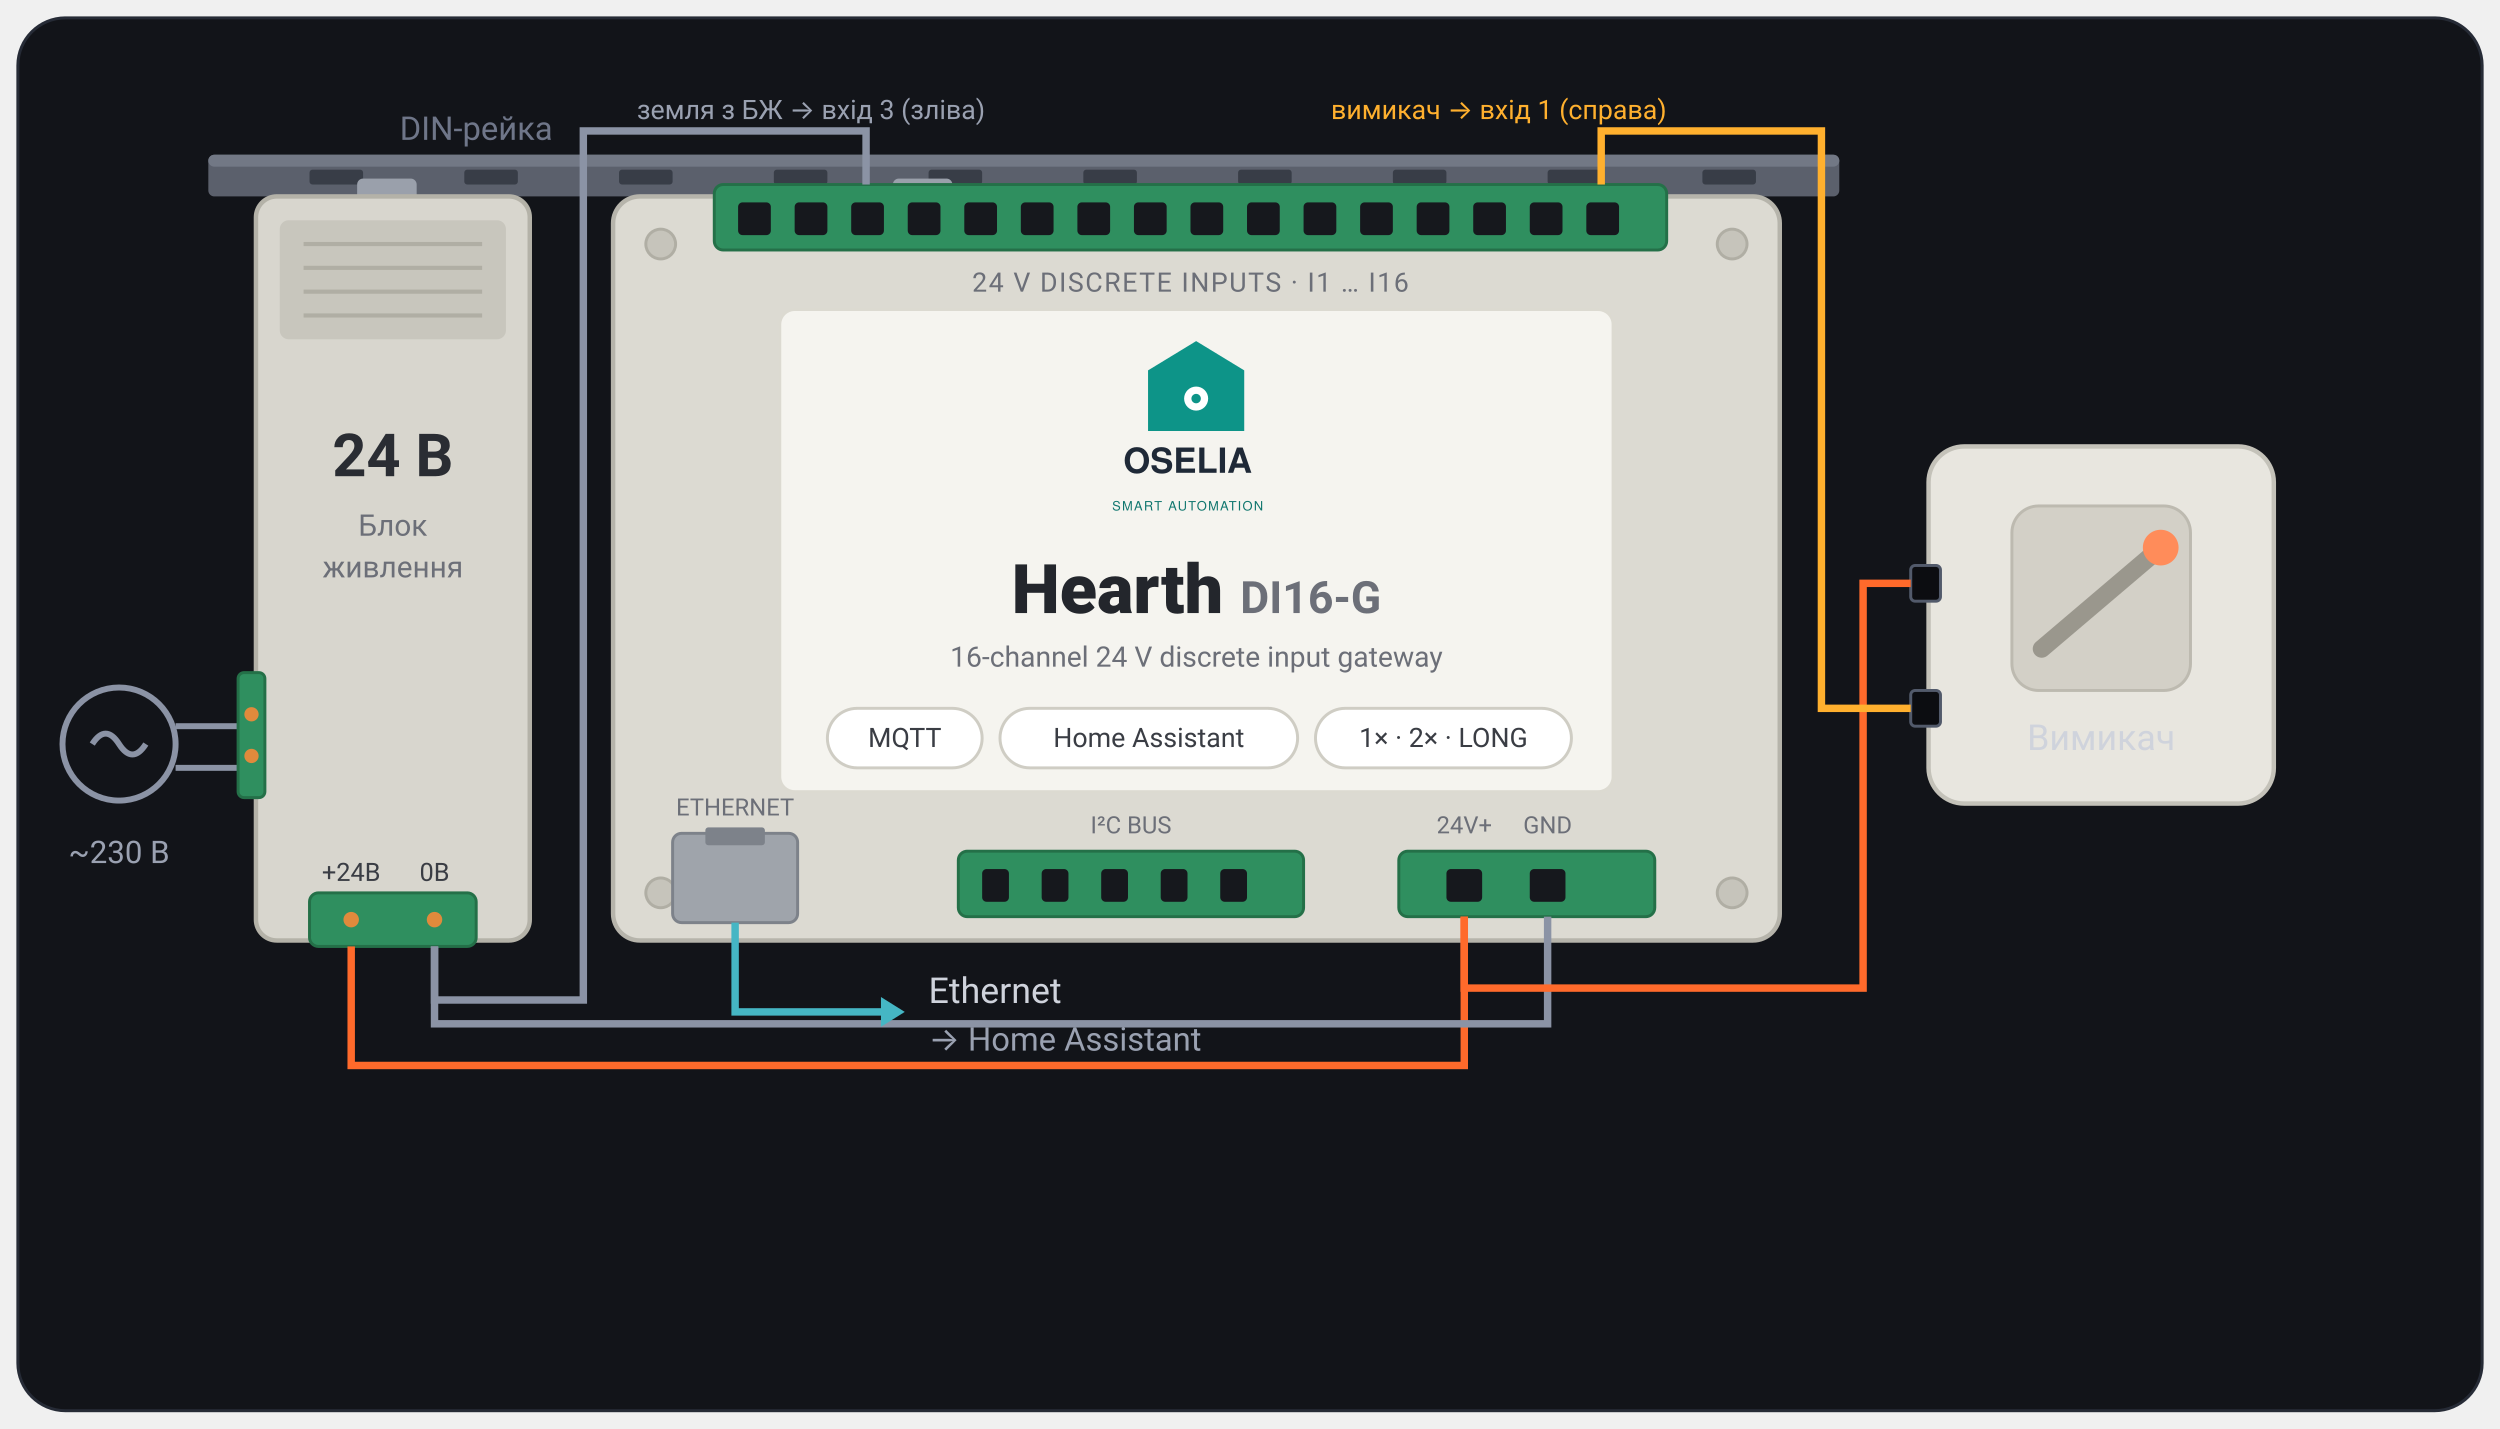
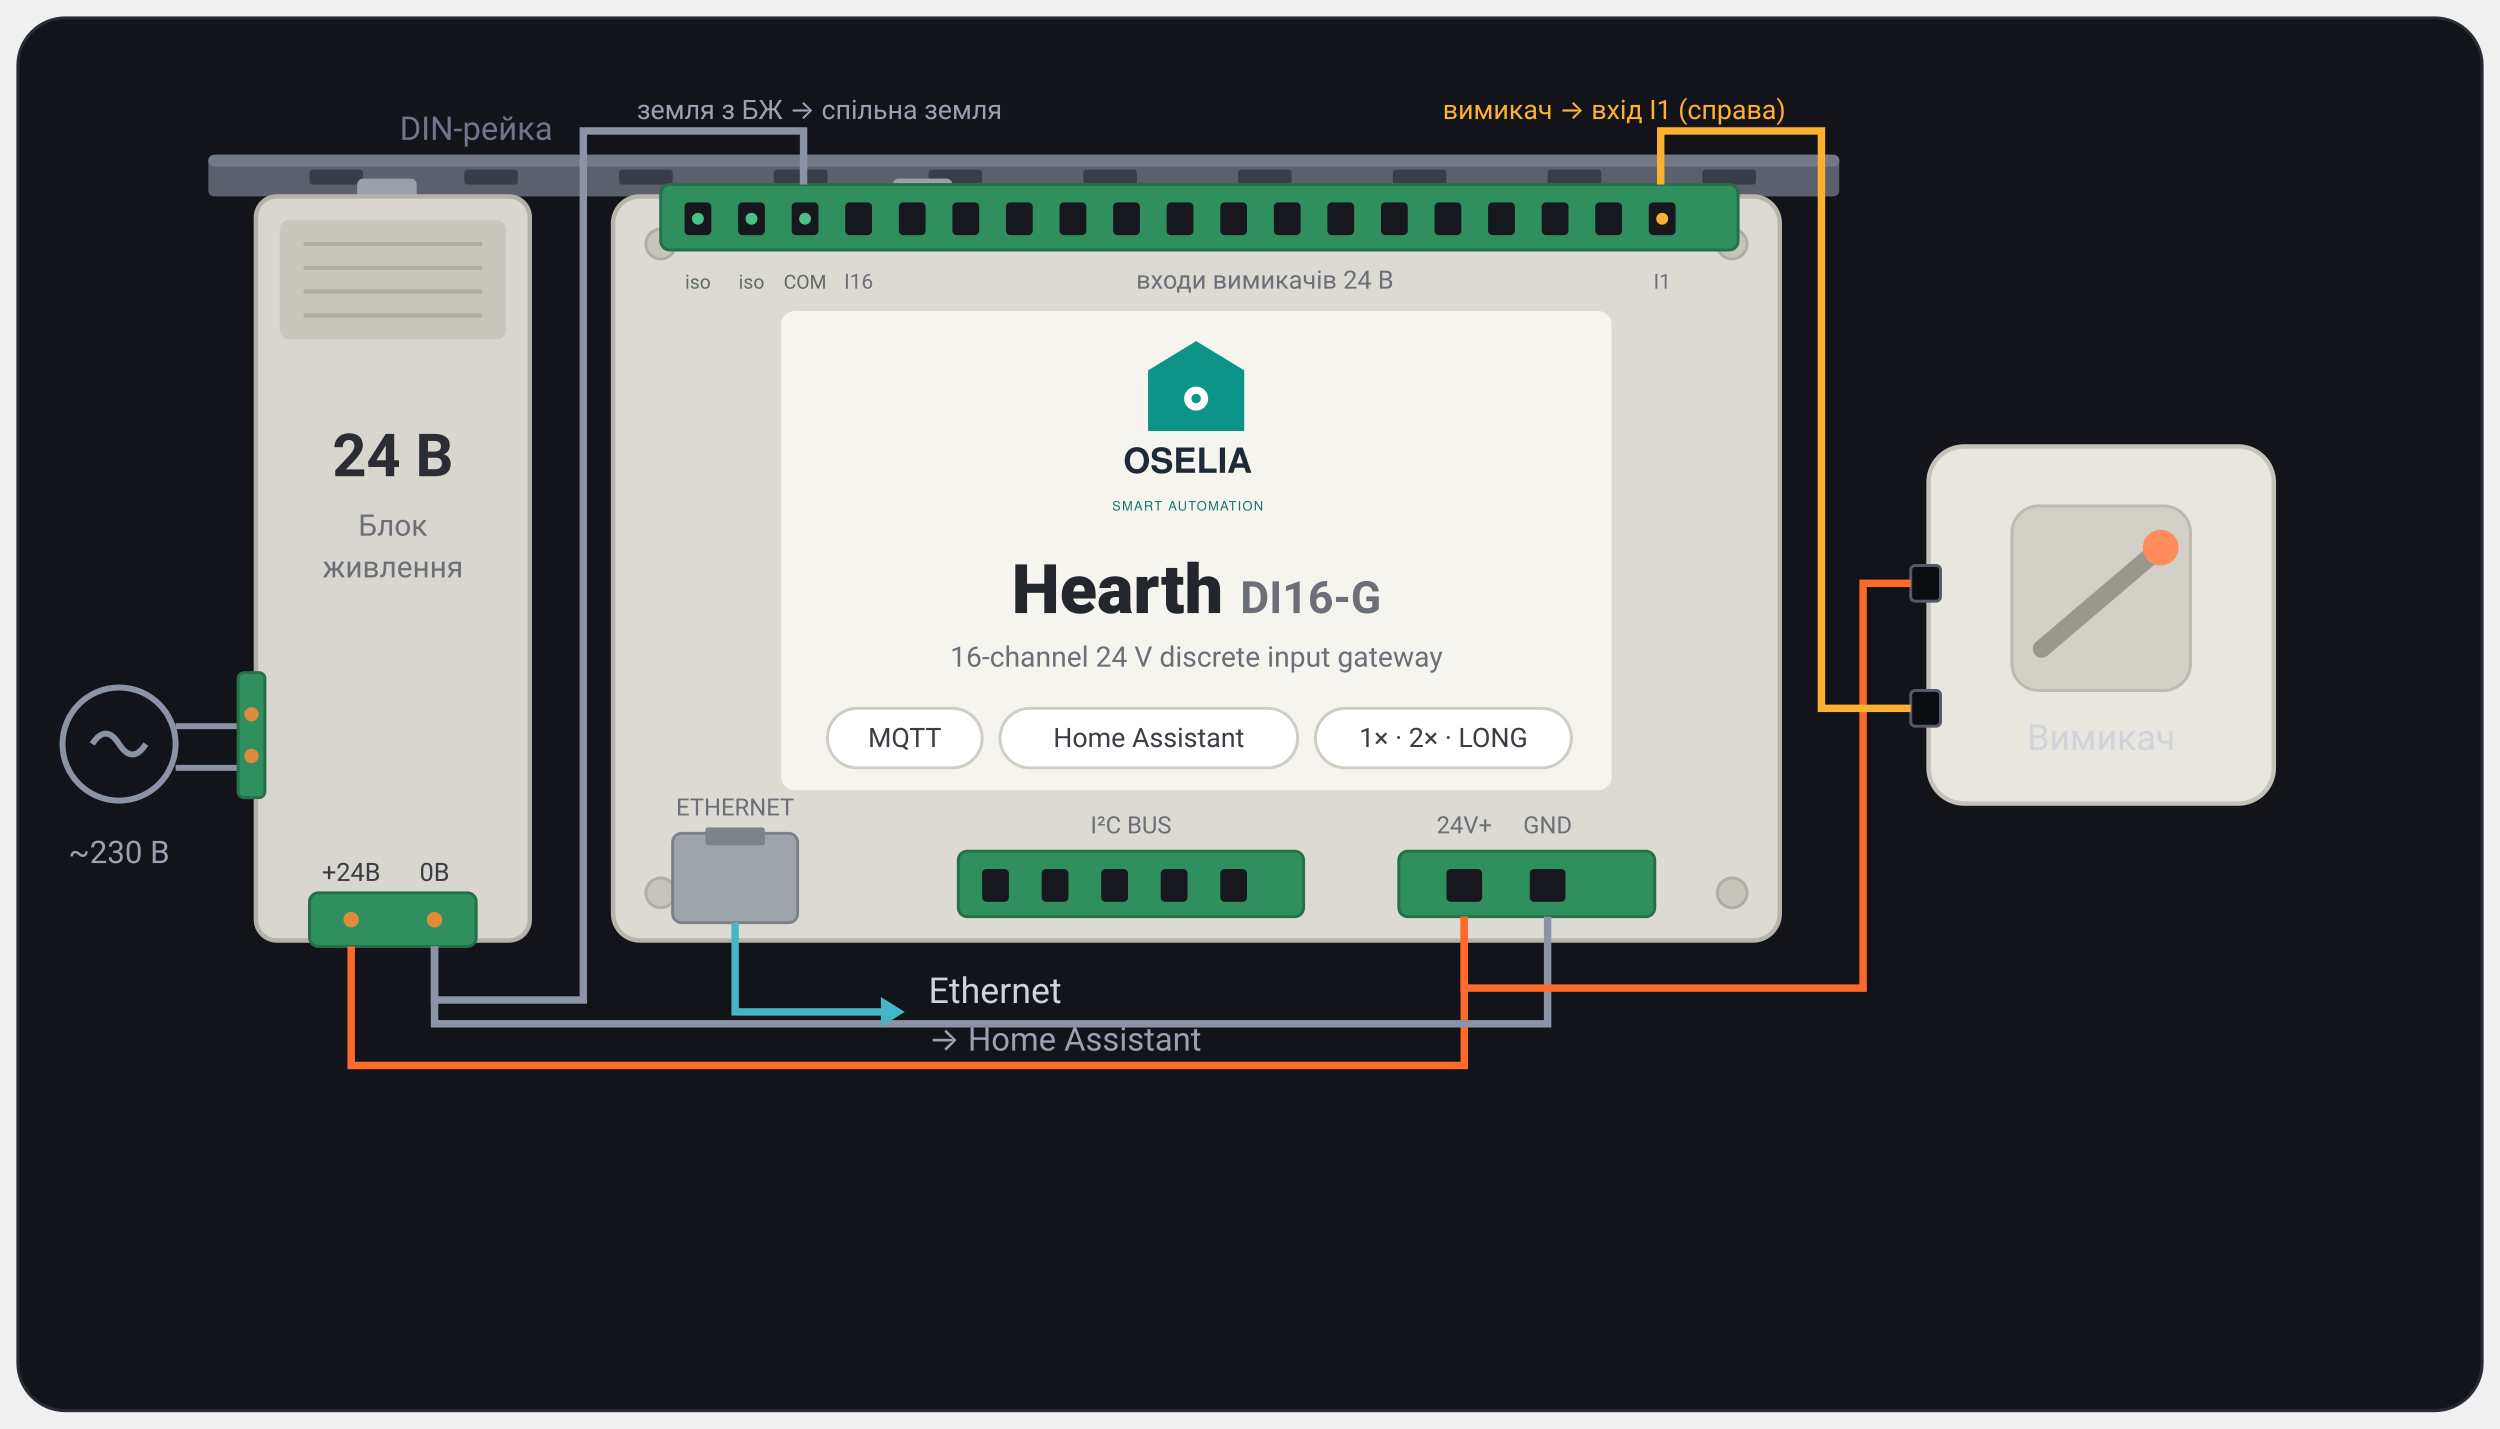
<svg xmlns="http://www.w3.org/2000/svg" viewBox="0 0 840 480" role="img" aria-label="Блок живлення 24 В, шлюз OSELIA Hearth DI16-G і вимикач на DIN-рейці" font-family="ui-sans-serif, system-ui, -apple-system, Segoe UI, Roboto, sans-serif">
  <rect x="6" y="6" width="828" height="468" rx="16" fill="#121419" stroke="#262b36" />
  <g>
    <rect x="70" y="52" width="548" height="14" rx="2" fill="#5b606c" />
    <rect x="70" y="52" width="548" height="4" rx="2" fill="#727885" />
    <g fill="#383d47">
      <rect x="104" y="57" width="18" height="5" rx="1" />
      <rect x="156" y="57" width="18" height="5" rx="1" />
      <rect x="208" y="57" width="18" height="5" rx="1" />
      <rect x="260" y="57" width="18" height="5" rx="1" />
      <rect x="312" y="57" width="18" height="5" rx="1" />
      <rect x="364" y="57" width="18" height="5" rx="1" />
      <rect x="416" y="57" width="18" height="5" rx="1" />
      <rect x="468" y="57" width="18" height="5" rx="1" />
      <rect x="520" y="57" width="18" height="5" rx="1" />
      <rect x="572" y="57" width="18" height="5" rx="1" />
    </g>
    <text x="160" y="47" font-size="11" fill="#6f7689" text-anchor="middle">DIN-рейка</text>
  </g>
  <g>
    <circle cx="40" cy="250" r="19" fill="none" stroke="#8b93a5" stroke-width="2" />
    <path d="M31 250 q4.5 -7 9 0 t9 0" fill="none" stroke="#8b93a5" stroke-width="2" />
    <text x="40" y="290" font-size="10.5" fill="#9aa1b1" text-anchor="middle">~230 В</text>
    <path d="M59 244 H82" stroke="#8b93a5" stroke-width="2" />
    <path d="M59 258 H82" stroke="#8b93a5" stroke-width="2" />
  </g>
  <g>
    <rect x="120" y="60" width="20" height="9" rx="2" fill="#9aa0ab" />
    <rect x="86" y="66" width="92" height="250" rx="7" fill="#d8d6ce" stroke="#b4b2a8" stroke-width="1.5" />
    <rect x="94" y="74" width="76" height="40" rx="3" fill="#c8c6bd" />
    <g stroke="#b0aea4" stroke-width="1.4">
      <path d="M102 82 H162" />
      <path d="M102 90 H162" />
      <path d="M102 98 H162" />
      <path d="M102 106 H162" />
    </g>
    <text x="132" y="160" font-size="20" font-weight="700" fill="#2a2d33" text-anchor="middle">24 В</text>
    <text x="132" y="180" font-size="10" fill="#6c6f78" text-anchor="middle">Блок</text>
    <text x="132" y="194" font-size="10" fill="#6c6f78" text-anchor="middle">живлення</text>
    <rect x="80" y="226" width="9" height="42" rx="2" fill="#2f8f5f" stroke="#247048" />
    <circle cx="84.5" cy="240" r="2.4" fill="#e08a3c" />
    <circle cx="84.5" cy="254" r="2.4" fill="#e08a3c" />
    <rect x="104" y="300" width="56" height="18" rx="3" fill="#2f8f5f" stroke="#247048" />
    <circle cx="118" cy="309" r="2.6" fill="#e08a3c" />
    <circle cx="146" cy="309" r="2.6" fill="#e08a3c" />
    <text x="118" y="296" font-size="8.5" fill="#3a3d44" text-anchor="middle">+24В</text>
    <text x="146" y="296" font-size="8.5" fill="#3a3d44" text-anchor="middle">0В</text>
  </g>
  <g>
    <rect x="300" y="60" width="20" height="9" rx="2" fill="#9aa0ab" />
    <rect x="206" y="66" width="392" height="250" rx="9" fill="#dcdad2" stroke="#b6b4ab" stroke-width="1.5" />
    <g fill="#c6c4bb" stroke="#b0aea4">
      <circle cx="222" cy="82" r="5" />
      <circle cx="582" cy="82" r="5" />
      <circle cx="222" cy="300" r="5" />
      <circle cx="582" cy="300" r="5" />
    </g>
-     <rect x="240" y="62" width="320" height="22" rx="3" fill="#2f8f5f" stroke="#247048" />
+     <rect x="222" y="62" width="362" height="22" rx="3" fill="#2f8f5f" stroke="#247048" />
    <g fill="#16181d">
-       <rect x="248" y="68" width="11" height="11" rx="1.5" />
-       <rect x="267" y="68" width="11" height="11" rx="1.5" />
-       <rect x="286" y="68" width="11" height="11" rx="1.5" />
-       <rect x="305" y="68" width="11" height="11" rx="1.5" />
-       <rect x="324" y="68" width="11" height="11" rx="1.5" />
-       <rect x="343" y="68" width="11" height="11" rx="1.5" />
-       <rect x="362" y="68" width="11" height="11" rx="1.5" />
-       <rect x="381" y="68" width="11" height="11" rx="1.5" />
-       <rect x="400" y="68" width="11" height="11" rx="1.5" />
-       <rect x="419" y="68" width="11" height="11" rx="1.5" />
-       <rect x="438" y="68" width="11" height="11" rx="1.5" />
-       <rect x="457" y="68" width="11" height="11" rx="1.5" />
-       <rect x="476" y="68" width="11" height="11" rx="1.5" />
-       <rect x="495" y="68" width="11" height="11" rx="1.5" />
-       <rect x="514" y="68" width="11" height="11" rx="1.5" />
-       <rect x="533" y="68" width="11" height="11" rx="1.5" />
+       <rect x="230" y="68" width="9" height="11" rx="1.5" />
+       <rect x="248" y="68" width="9" height="11" rx="1.5" />
+       <rect x="266" y="68" width="9" height="11" rx="1.5" />
+       <rect x="284" y="68" width="9" height="11" rx="1.5" />
+       <rect x="302" y="68" width="9" height="11" rx="1.5" />
+       <rect x="320" y="68" width="9" height="11" rx="1.5" />
+       <rect x="338" y="68" width="9" height="11" rx="1.5" />
+       <rect x="356" y="68" width="9" height="11" rx="1.5" />
+       <rect x="374" y="68" width="9" height="11" rx="1.5" />
+       <rect x="392" y="68" width="9" height="11" rx="1.5" />
+       <rect x="410" y="68" width="9" height="11" rx="1.5" />
+       <rect x="428" y="68" width="9" height="11" rx="1.5" />
+       <rect x="446" y="68" width="9" height="11" rx="1.5" />
+       <rect x="464" y="68" width="9" height="11" rx="1.5" />
+       <rect x="482" y="68" width="9" height="11" rx="1.5" />
+       <rect x="500" y="68" width="9" height="11" rx="1.5" />
+       <rect x="518" y="68" width="9" height="11" rx="1.5" />
+       <rect x="536" y="68" width="9" height="11" rx="1.5" />
+       <rect x="554" y="68" width="9" height="11" rx="1.5" />
    </g>
-     <text x="400" y="98" font-size="9" fill="#6c6f78" text-anchor="middle" letter-spacing="0.5">24 V DISCRETE INPUTS · I1 … I16</text>
+     <g fill="#4cc08a">
+       <circle cx="234.5" cy="73.5" r="2" />
+       <circle cx="252.5" cy="73.5" r="2" />
+       <circle cx="270.5" cy="73.5" r="2" />
+     </g>
+     <circle cx="558.5" cy="73.5" r="2" fill="#ffb02e" />
+     <g font-size="6.5" fill="#5f6b63" text-anchor="middle">
+       <text x="234.5" y="97">iso</text>
+       <text x="252.5" y="97">iso</text>
+       <text x="270.5" y="97">COM</text>
+     </g>
+     <text x="288.5" y="97" font-size="7" fill="#6c6f78" text-anchor="middle">I16</text>
+     <text x="558.5" y="97" font-size="7" fill="#6c6f78" text-anchor="middle">I1</text>
+     <text x="425" y="97" font-size="8.5" fill="#6c6f78" text-anchor="middle">входи вимикачів 24 В</text>
    <rect x="262" y="104" width="280" height="162" rx="5" fill="#f5f4ef" stroke="#dcdad1" />
    <svg x="345" y="112" width="114" height="61" viewBox="0 53 92 49" preserveAspectRatio="xMidYMid meet">
      <g transform="matrix(1 0 0 -1 0 172.91)">
        <path d="M32.88,93.54 L58.96,93.54 L58.96,109.98 L45.92,117.92 L32.88,109.98 Z " fill="#0d9488" />
        <circle cx="45.92" cy="102.33" r="3.26" fill="#ffffff" />
        <circle cx="45.92" cy="102.33" r="1.28" fill="#0d9488" />
        <text transform="translate(26.17,82.20) scale(1,-1)" font-family="Helvetica, Arial, sans-serif" font-weight="bold" font-size="9.40" fill="#1f2937">OSELIA</text>
        <text transform="translate(23.14,72.00) scale(1,-1)" font-family="Helvetica, Arial, sans-serif" font-weight="normal" font-size="3.50" letter-spacing="0.35" fill="#0f766e">SMART AUTOMATION</text>
      </g>
    </svg>
    <text x="402" y="206" font-size="23" font-weight="800" fill="#23262c" text-anchor="middle">Hearth <tspan font-size="15" font-weight="600" fill="#6c6f78">DI16-G</tspan>
    </text>
    <text x="402" y="224" font-size="9.5" fill="#6c6f78" text-anchor="middle">16-channel 24 V discrete input gateway</text>
    <g font-size="9" fill="#3a3d44" text-anchor="middle">
      <rect x="278" y="238" width="52" height="20" rx="10" fill="#fff" stroke="#cfcdc4" />
      <text x="304" y="251">MQTT</text>
      <rect x="336" y="238" width="100" height="20" rx="10" fill="#fff" stroke="#cfcdc4" />
      <text x="386" y="251">Home Assistant</text>
      <rect x="442" y="238" width="86" height="20" rx="10" fill="#fff" stroke="#cfcdc4" />
      <text x="485" y="251">1× · 2× · LONG</text>
    </g>
    <rect x="226" y="280" width="42" height="30" rx="3" fill="#9fa4ab" stroke="#7d828a" />
    <rect x="237" y="278" width="20" height="6" rx="1" fill="#7d828a" />
    <text x="247" y="274" font-size="8" fill="#6c6f78" text-anchor="middle">ETHERNET</text>
    <rect x="322" y="286" width="116" height="22" rx="3" fill="#2f8f5f" stroke="#247048" />
    <g fill="#16181d">
      <rect x="330" y="292" width="9" height="11" rx="1.5" />
      <rect x="350" y="292" width="9" height="11" rx="1.5" />
      <rect x="370" y="292" width="9" height="11" rx="1.5" />
      <rect x="390" y="292" width="9" height="11" rx="1.5" />
      <rect x="410" y="292" width="9" height="11" rx="1.5" />
    </g>
    <text x="380" y="280" font-size="8" fill="#6c6f78" text-anchor="middle">I²C BUS</text>
    <rect x="470" y="286" width="86" height="22" rx="3" fill="#2f8f5f" stroke="#247048" />
    <g fill="#16181d">
      <rect x="486" y="292" width="12" height="11" rx="1.5" />
      <rect x="514" y="292" width="12" height="11" rx="1.5" />
    </g>
    <text x="492" y="280" font-size="8" fill="#6c6f78" text-anchor="middle">24V+</text>
    <text x="520" y="280" font-size="8" fill="#6c6f78" text-anchor="middle">GND</text>
  </g>
  <g>
    <rect x="648" y="150" width="116" height="120" rx="12" fill="#e8e6df" stroke="#c4c2b9" stroke-width="1.5" />
    <rect x="676" y="170" width="60" height="62" rx="9" fill="#d3d0c7" stroke="#bdbab0" />
    <path d="M686 218 L726 184" stroke="#9a978d" stroke-width="6" stroke-linecap="round" />
    <circle cx="726" cy="184" r="6" fill="#ff8c5a" />
    <text x="706" y="252" font-size="12" fill="#cfd3dc" text-anchor="middle">Вимикач</text>
    <rect x="642" y="190" width="10" height="12" rx="1.5" fill="#0c0d11" stroke="#525a6b" />
    <rect x="642" y="232" width="10" height="12" rx="1.5" fill="#0c0d11" stroke="#525a6b" />
  </g>
  <path d="M118 318 V358 H492 V308" fill="none" stroke="#ff6a2b" stroke-width="2.5" />
  <path d="M146 318 V344 H520 V308" fill="none" stroke="#8b93a5" stroke-width="2.5" />
  <path d="M492 308 V332 H626 V196 H642" fill="none" stroke="#ff6a2b" stroke-width="2.5" />
-   <path d="M642 238 H612 V44 H538 V62" fill="none" stroke="#ffb02e" stroke-width="2.5" />
-   <text x="560" y="40" font-size="9" fill="#ffb02e" text-anchor="end">вимикач → вхід 1 (справа)</text>
-   <path d="M146 318 V336 H196 V44 H291 V62" fill="none" stroke="#8b93a5" stroke-width="2.5" />
-   <text x="214" y="40" font-size="9" fill="#9aa1b1" text-anchor="start">земля з БЖ → вхід 3 (зліва)</text>
+   <path d="M642 238 H612 V44 H558 V62" fill="none" stroke="#ffb02e" stroke-width="2.5" />
+   <text x="600" y="40" font-size="9" fill="#ffb02e" text-anchor="end">вимикач → вхід I1 (справа)</text>
+   <path d="M146 318 V336 H196 V44 H270 V62" fill="none" stroke="#8b93a5" stroke-width="2.5" />
+   <text x="214" y="40" font-size="9" fill="#9aa1b1" text-anchor="start">земля з БЖ → спільна земля</text>
  <path d="M247 310 V340 H300" fill="none" stroke="#45b6c4" stroke-width="2.5" />
  <path d="M296 335 l8 5 l-8 5 z" fill="#45b6c4" />
  <text x="312" y="337" font-size="12" fill="#cfd3dc">Ethernet</text>
  <text x="312" y="353" font-size="11" fill="#9aa1b1">→ Home Assistant</text>
</svg>
